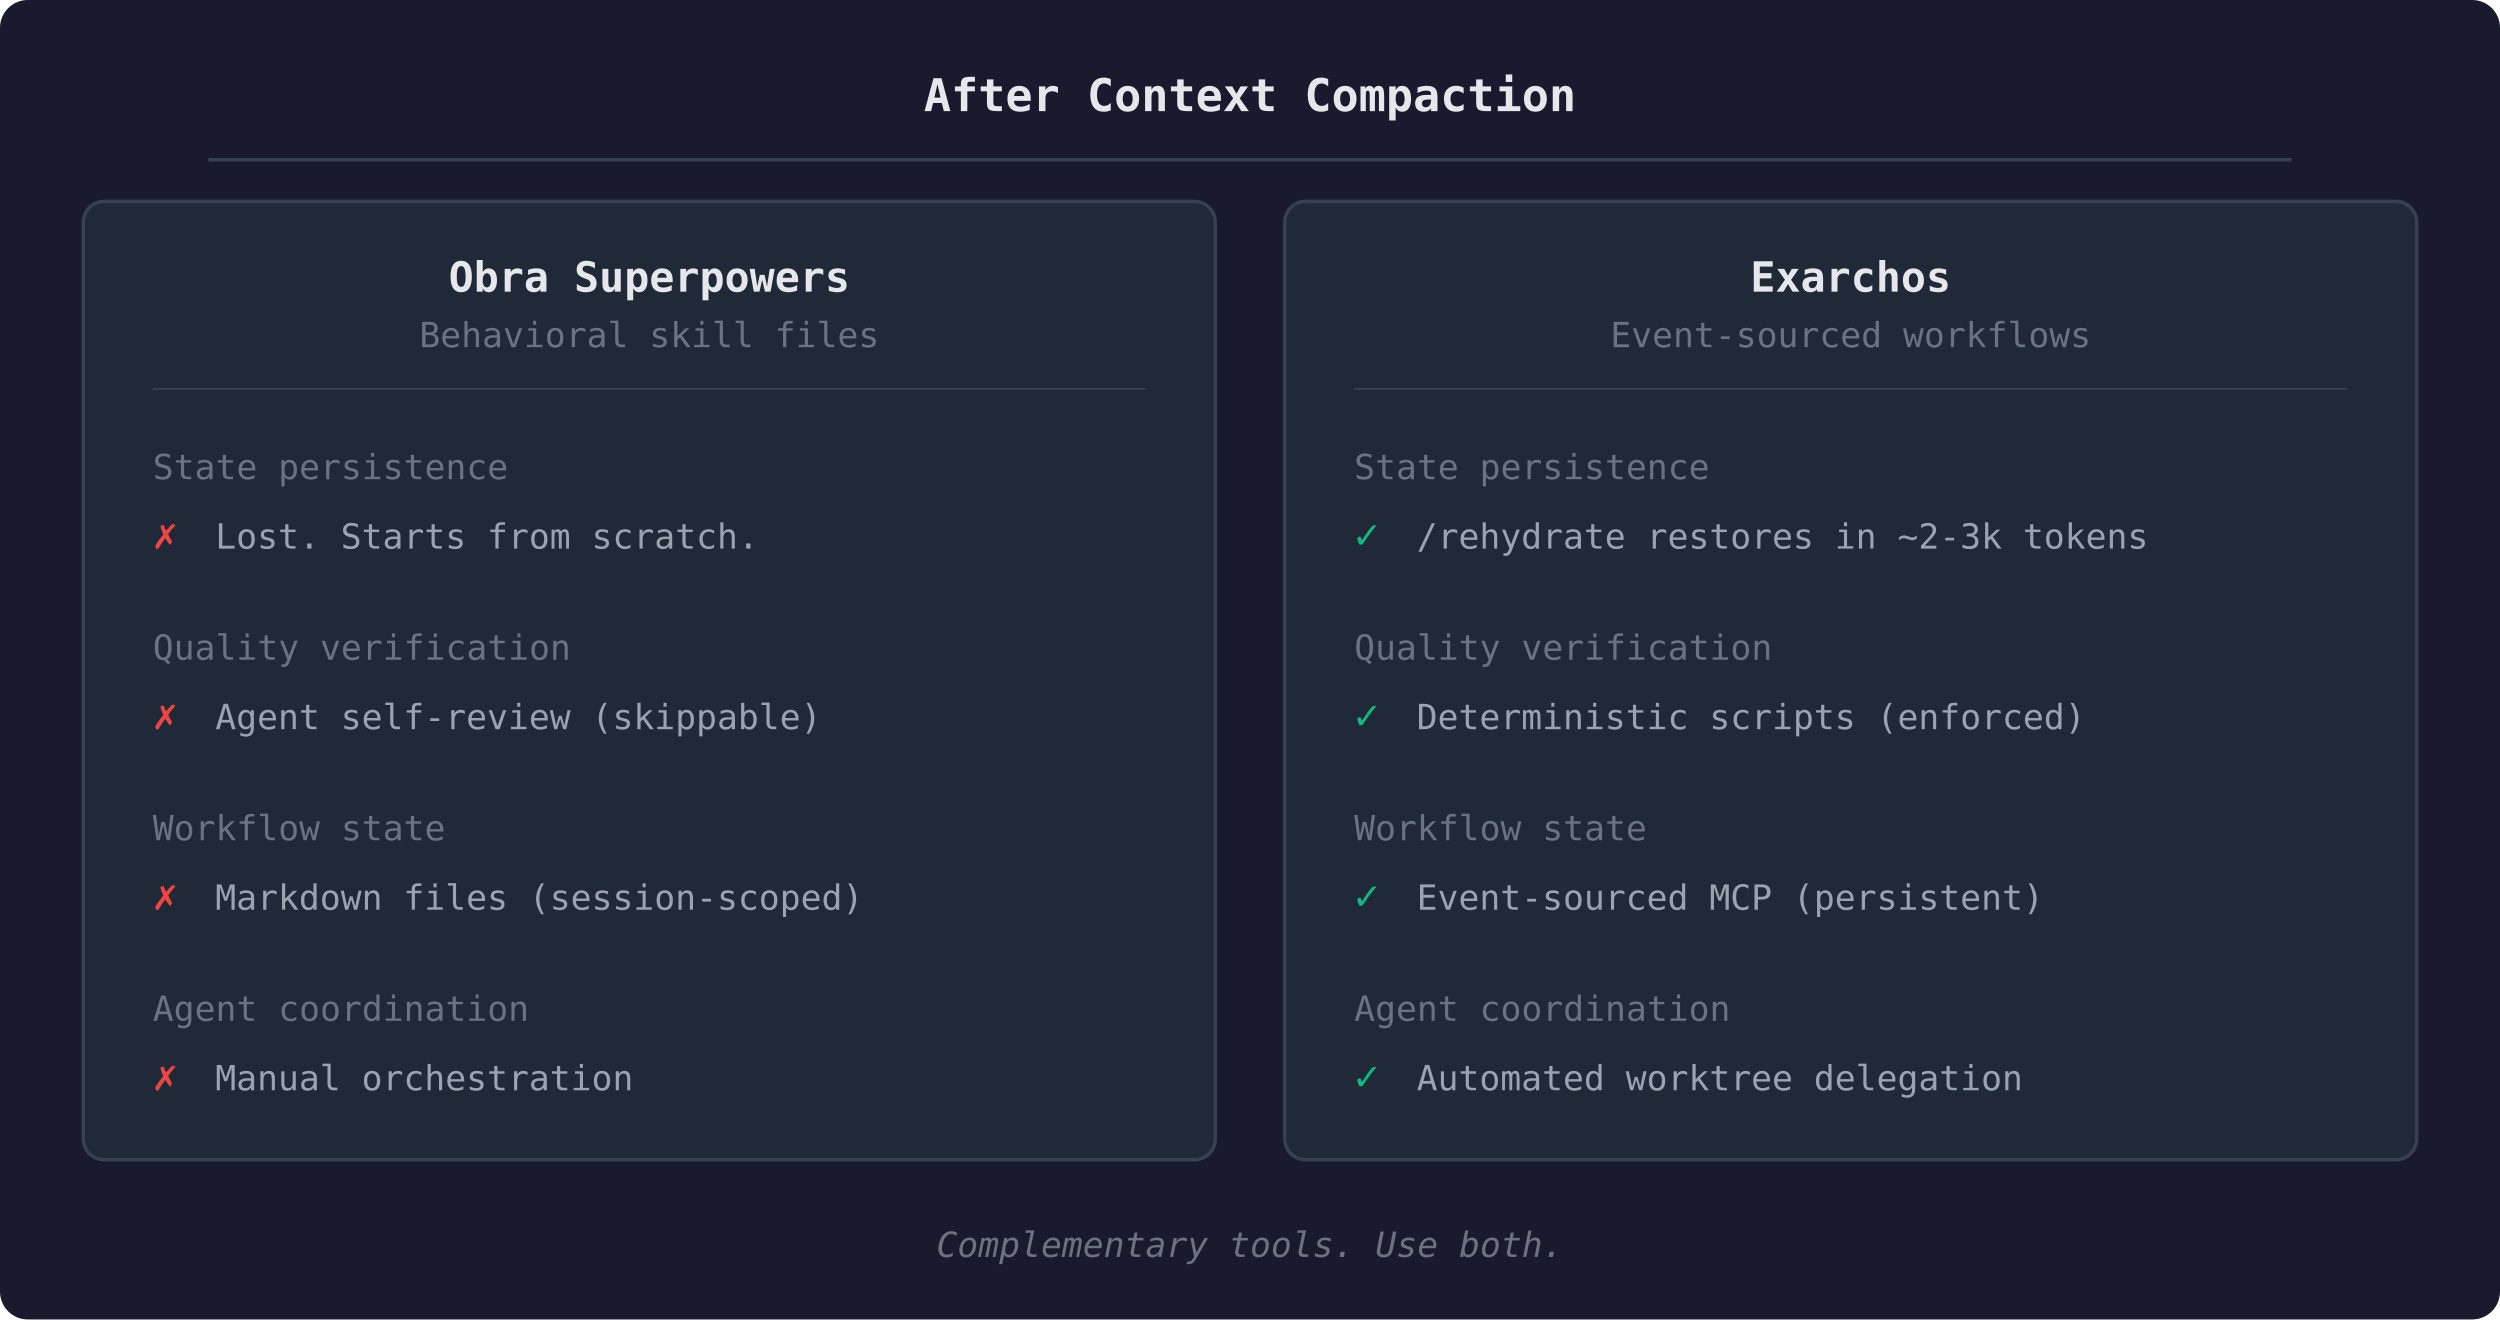
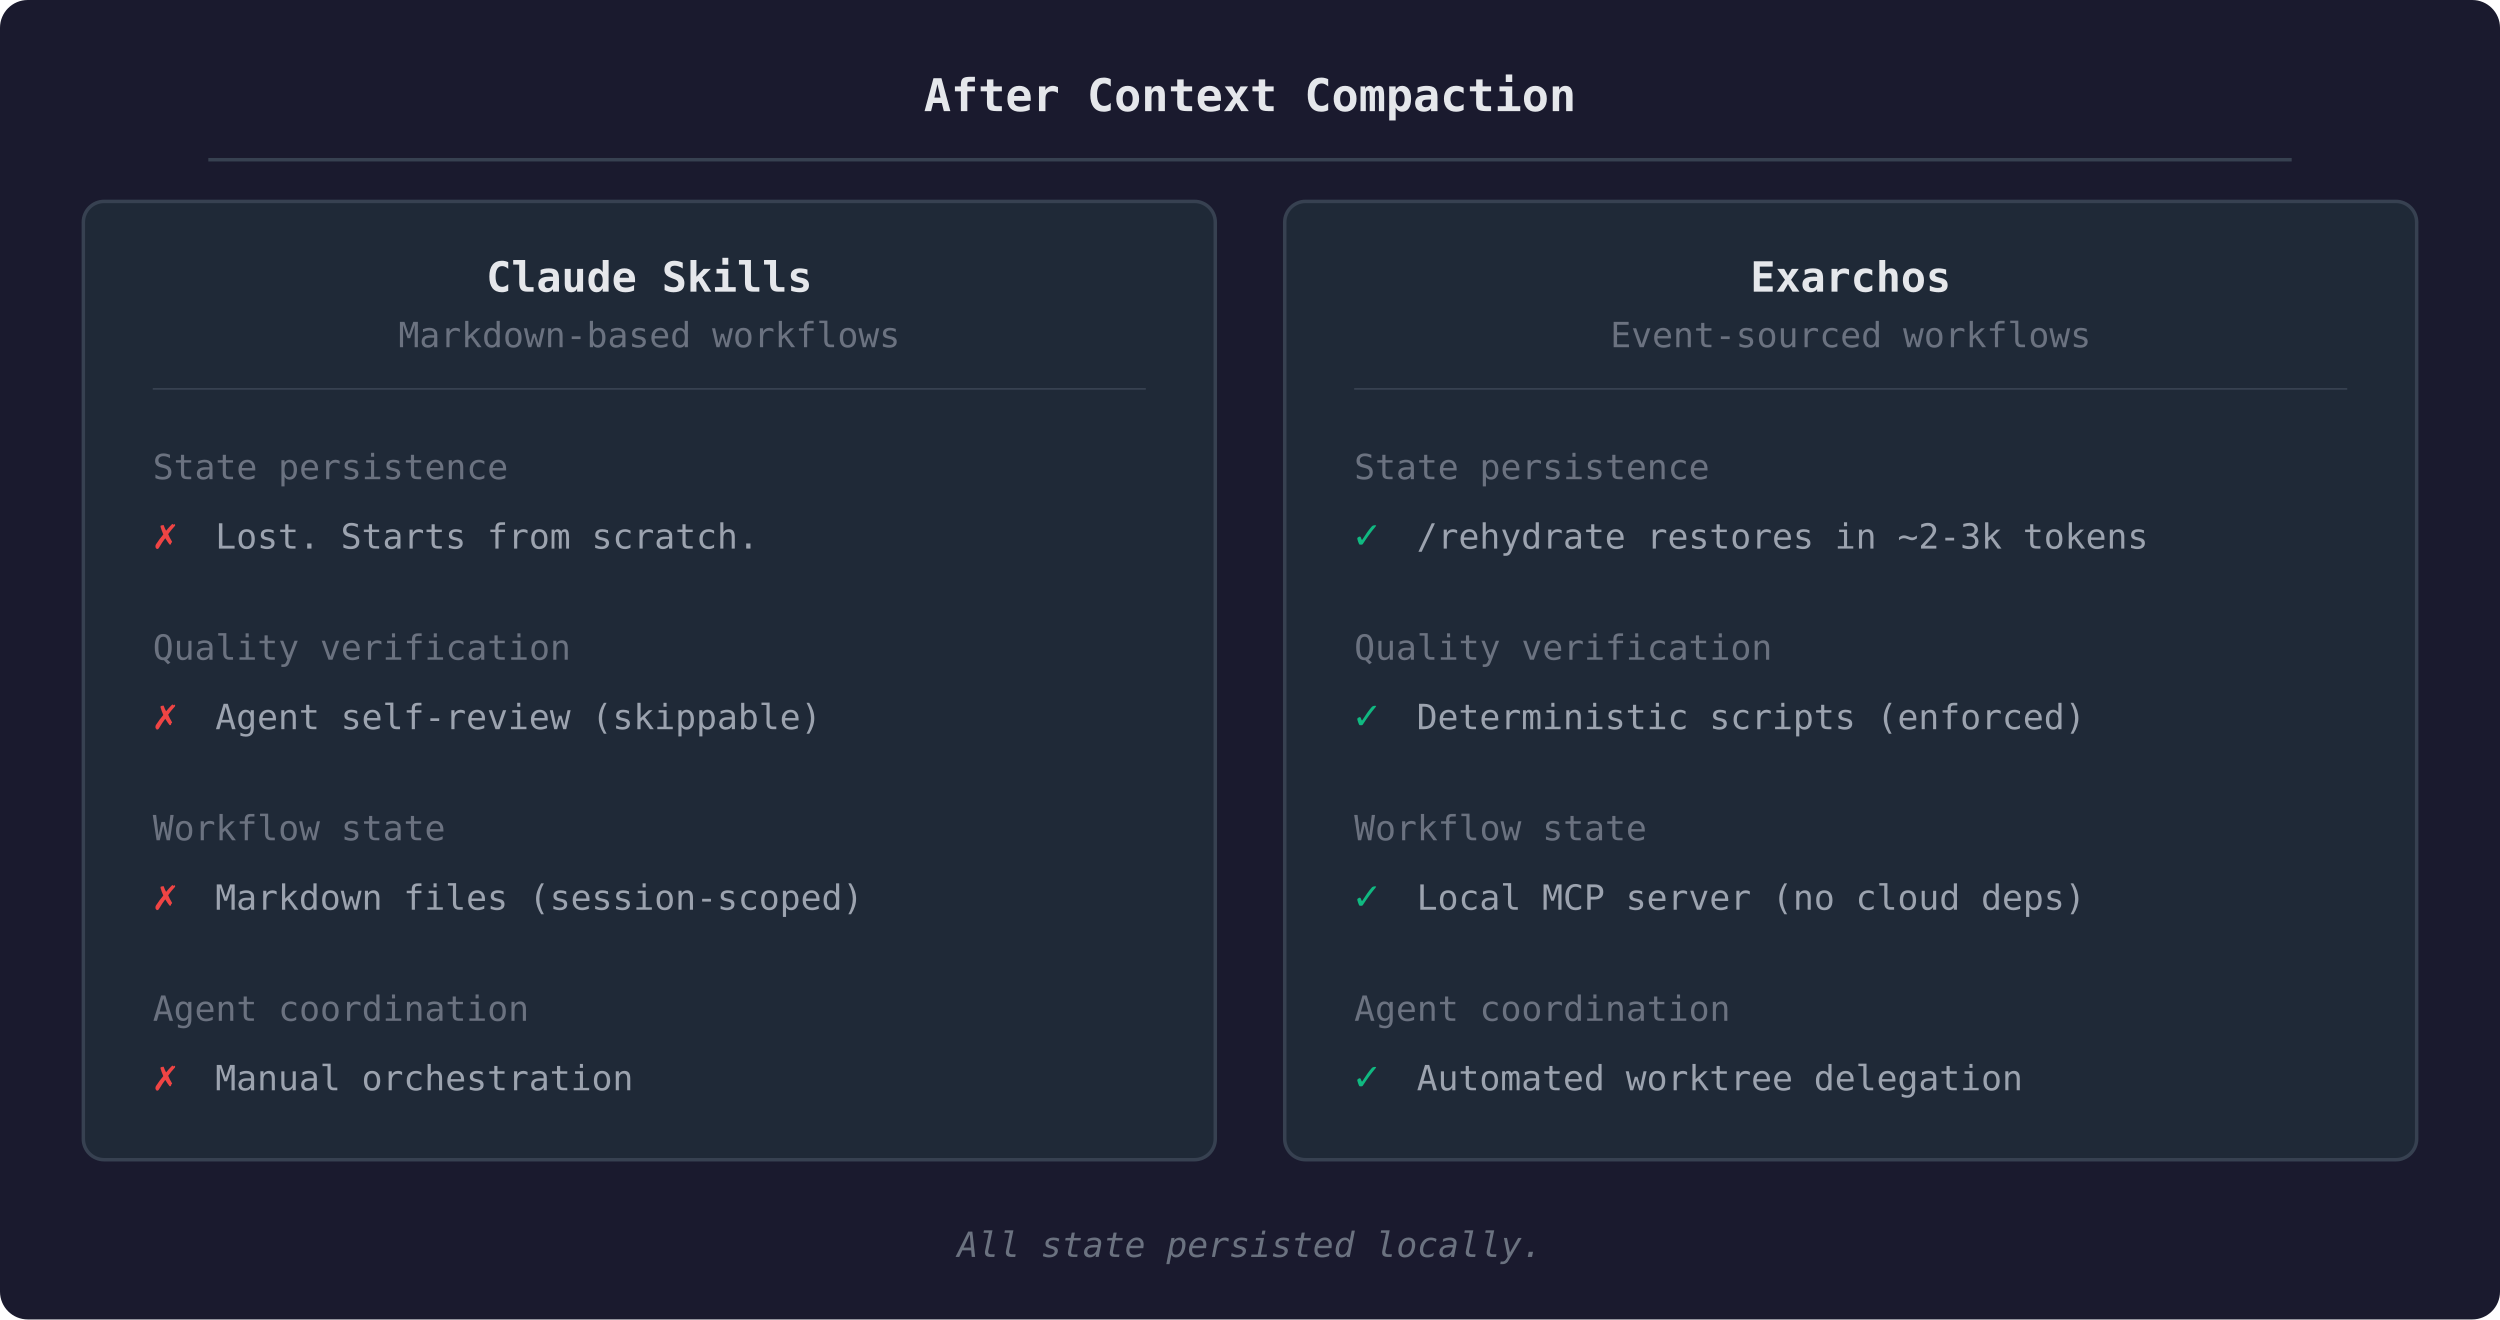
<svg xmlns="http://www.w3.org/2000/svg" viewBox="0 0 720 380" width="720">
  <style>
    text { font-family: 'JetBrains Mono', 'SF Mono', 'Cascadia Code', 'Menlo', 'Consolas', monospace }
    .title { fill: #e5e7eb; font-size: 13px; font-weight: 600 }
    .head { fill: #e5e7eb; font-size: 12px; font-weight: 600 }
    .label { fill: #6b7280; font-size: 10px }
    .val { fill: #9ca3af; font-size: 10px }
    .xm { fill: #ef4444; font-size: 12px; font-weight: 600 }
    .cm { fill: #10B981; font-size: 12px; font-weight: 600 }
    .foot { fill: #6b7280; font-size: 10px; font-style: italic }
  </style>
  <rect width="720" height="380" fill="#1a1a2e" rx="8" />
  <text class="title" x="360" y="32" text-anchor="middle">After Context Compaction</text>
  <line x1="60" y1="46" x2="660" y2="46" stroke="#374151" stroke-width="1" />
  <rect x="24" y="58" width="326" height="276" rx="6" fill="#1f2937" stroke="#374151" stroke-width="1" />
-   <text class="head" x="187" y="84" text-anchor="middle">Obra Superpowers</text>
-   <text class="label" x="187" y="100" text-anchor="middle">Behavioral skill files</text>
+   <text class="head" x="187" y="84" text-anchor="middle">Claude Skills</text>
+   <text class="label" x="187" y="100" text-anchor="middle">Markdown-based workflows</text>
  <line x1="44" y1="112" x2="330" y2="112" stroke="#374151" stroke-width="0.5" />
  <text class="label" x="44" y="138">State persistence</text>
  <text class="xm" x="44" y="158">✗</text>
  <text class="val" x="62" y="158">Lost. Starts from scratch.</text>
  <text class="label" x="44" y="190">Quality verification</text>
  <text class="xm" x="44" y="210">✗</text>
  <text class="val" x="62" y="210">Agent self-review (skippable)</text>
  <text class="label" x="44" y="242">Workflow state</text>
  <text class="xm" x="44" y="262">✗</text>
  <text class="val" x="62" y="262">Markdown files (session-scoped)</text>
  <text class="label" x="44" y="294">Agent coordination</text>
  <text class="xm" x="44" y="314">✗</text>
  <text class="val" x="62" y="314">Manual orchestration</text>
  <rect x="370" y="58" width="326" height="276" rx="6" fill="#1f2937" stroke="#374151" stroke-width="1" />
  <text class="head" x="533" y="84" text-anchor="middle">Exarchos</text>
  <text class="label" x="533" y="100" text-anchor="middle">Event-sourced workflows</text>
  <line x1="390" y1="112" x2="676" y2="112" stroke="#374151" stroke-width="0.5" />
  <text class="label" x="390" y="138">State persistence</text>
  <text class="cm" x="390" y="158">✓</text>
  <text class="val" x="408" y="158">/rehydrate restores in ~2-3k tokens</text>
  <text class="label" x="390" y="190">Quality verification</text>
  <text class="cm" x="390" y="210">✓</text>
  <text class="val" x="408" y="210">Deterministic scripts (enforced)</text>
  <text class="label" x="390" y="242">Workflow state</text>
  <text class="cm" x="390" y="262">✓</text>
-   <text class="val" x="408" y="262">Event-sourced MCP (persistent)</text>
+   <text class="val" x="408" y="262">Local MCP server (no cloud deps)</text>
  <text class="label" x="390" y="294">Agent coordination</text>
  <text class="cm" x="390" y="314">✓</text>
  <text class="val" x="408" y="314">Automated worktree delegation</text>
-   <text class="foot" x="360" y="362" text-anchor="middle">Complementary tools. Use both.</text>
+   <text class="foot" x="360" y="362" text-anchor="middle">All state persisted locally.</text>
</svg>
